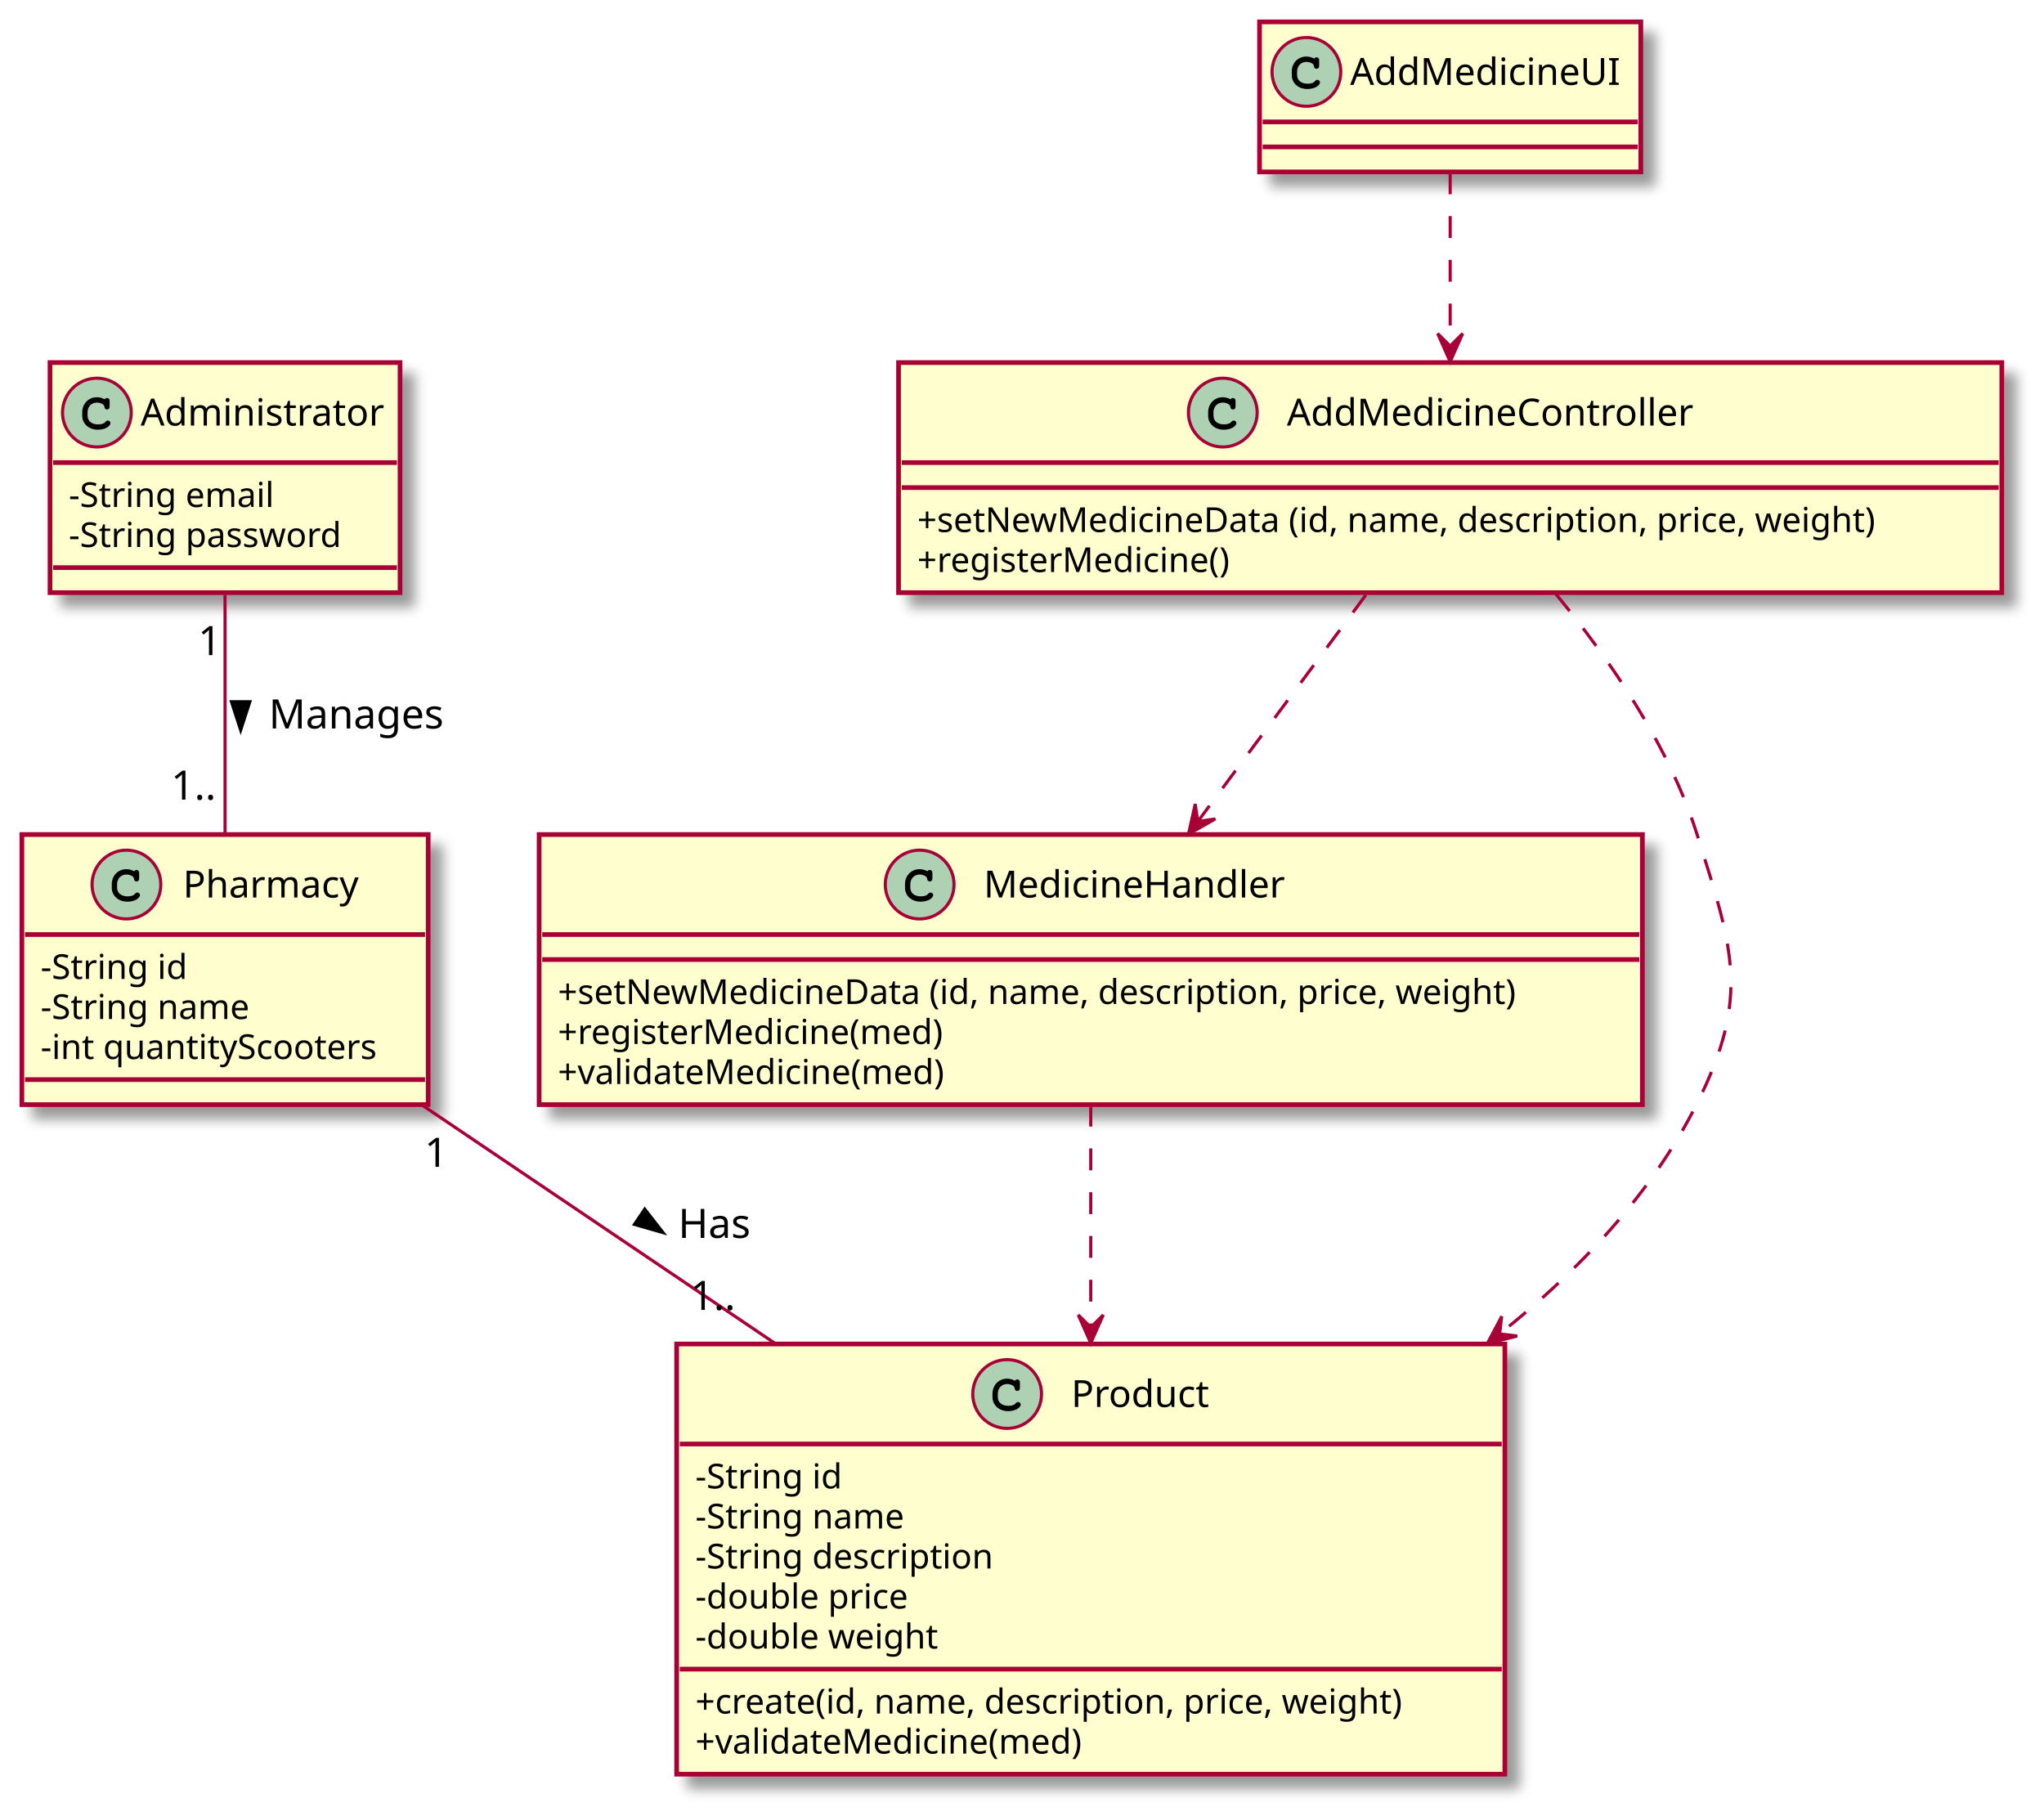
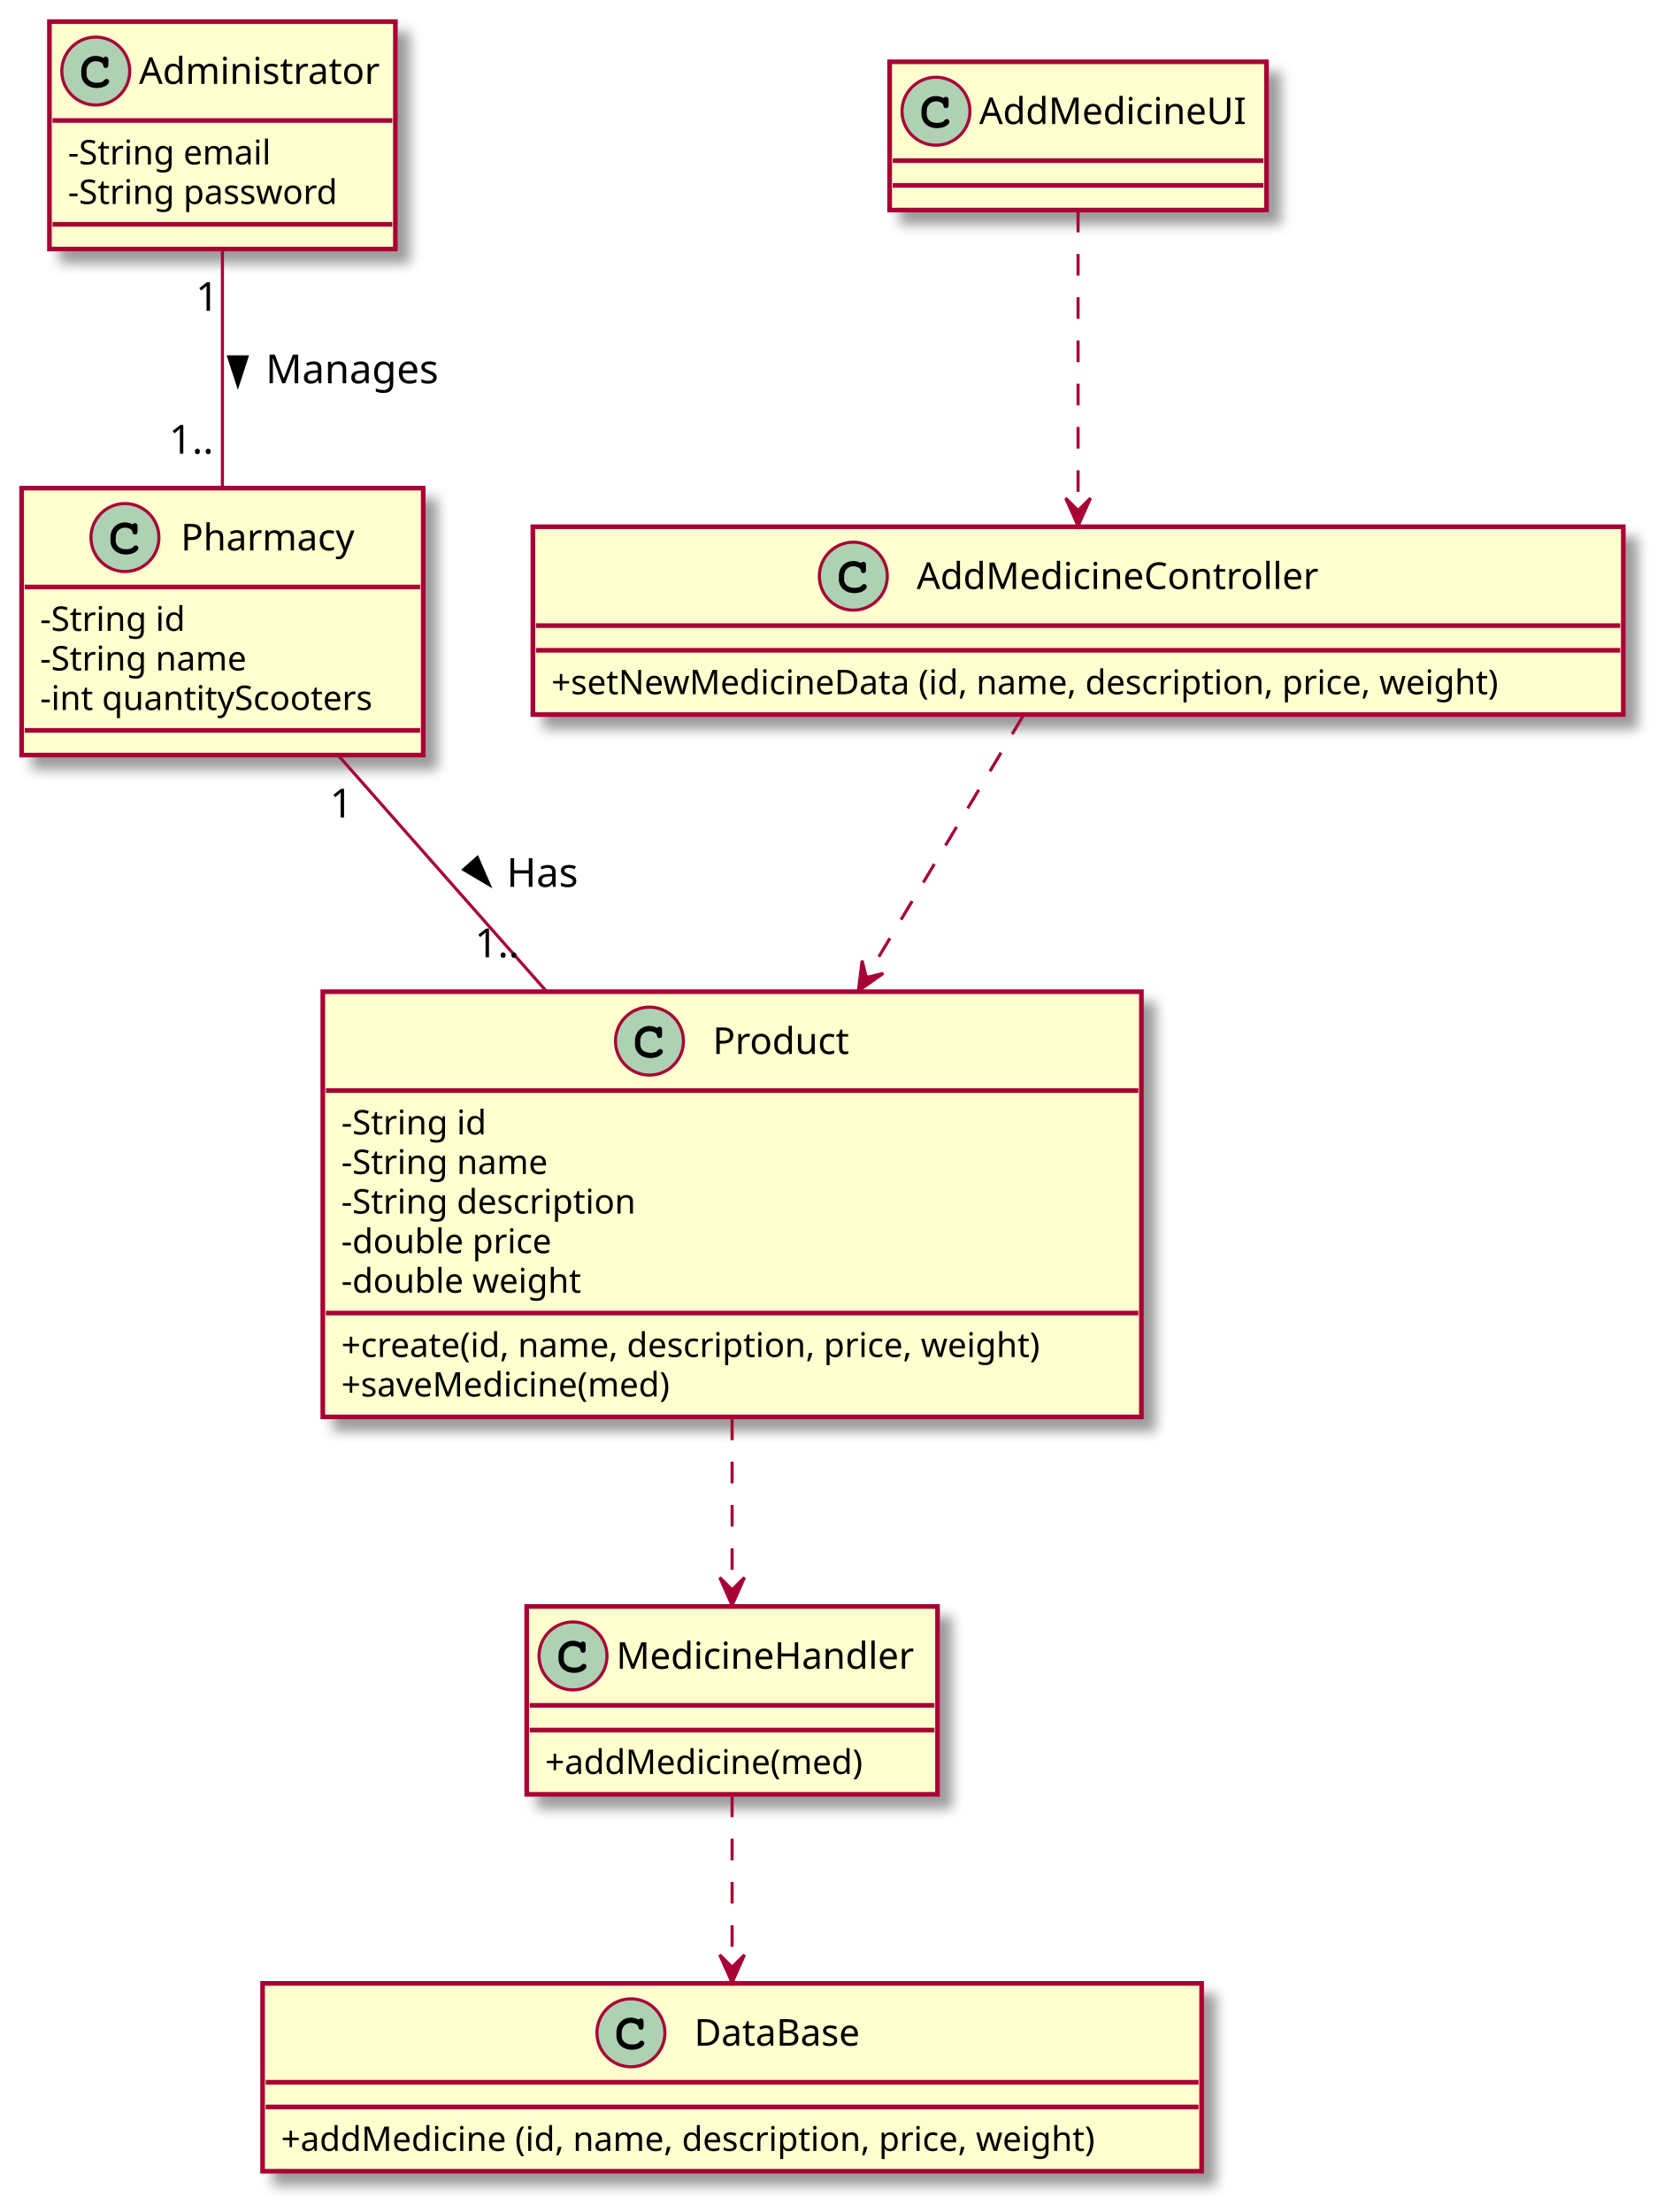
- <svg xmlns="http://www.w3.org/2000/svg" contentScriptType="application/ecmascript" contentStyleType="text/css" height="581px" preserveAspectRatio="none" style="width:654px;height:581px;" version="1.1" viewBox="0 0 654 581" width="654px" zoomAndPan="magnify">
+ <svg xmlns="http://www.w3.org/2000/svg" contentScriptType="application/ecmascript" contentStyleType="text/css" height="716px" preserveAspectRatio="none" style="width:539px;height:716px;" version="1.1" viewBox="0 0 539 716" width="539px" zoomAndPan="magnify">
  <defs>
-     <filter height="300%" id="f550gfqc7z13d" width="300%" x="-1" y="-1">
+     <filter height="300%" id="f1l84ge5ko53r5" width="300%" x="-1" y="-1">
      <feGaussianBlur result="blurOut" stdDeviation="2.0" />
      <feColorMatrix in="blurOut" result="blurOut2" type="matrix" values="0 0 0 0 0 0 0 0 0 0 0 0 0 0 0 0 0 0 .4 0" />
      <feOffset dx="4.0" dy="4.0" in="blurOut2" result="blurOut3" />
      <feBlend in="SourceGraphic" in2="blurOut3" mode="normal" />
    </filter>
  </defs>
  <g>
-     <rect codeLine="6" fill="#FEFECE" filter="url(#f550gfqc7z13d)" height="73.609" id="AddMedicineController" style="stroke:#A80036;stroke-width:1.5;" width="353" x="287.5" y="116" />
-     <ellipse cx="391.25" cy="132" fill="#ADD1B2" rx="11" ry="11" style="stroke:#A80036;stroke-width:1.0;" />
-     <path d="M393.594,127.672 C392.656,127.234 392.062,127.094 391.188,127.094 C388.562,127.094 386.562,129.172 386.562,131.891 L386.562,133.016 C386.562,135.594 388.672,137.484 391.562,137.484 C392.781,137.484 393.938,137.188 394.688,136.641 C395.266,136.234 395.594,135.781 395.594,135.391 C395.594,134.938 395.203,134.547 394.734,134.547 C394.516,134.547 394.312,134.625 394.125,134.812 C393.672,135.297 393.672,135.297 393.484,135.391 C393.062,135.656 392.375,135.781 391.609,135.781 C389.562,135.781 388.266,134.688 388.266,132.984 L388.266,131.891 C388.266,130.109 389.516,128.797 391.25,128.797 C391.828,128.797 392.438,128.953 392.906,129.203 C393.391,129.484 393.562,129.703 393.656,130.109 C393.719,130.516 393.75,130.641 393.891,130.766 C394.031,130.906 394.266,131.016 394.484,131.016 C394.75,131.016 395.016,130.875 395.188,130.656 C395.297,130.5 395.328,130.312 395.328,129.891 L395.328,128.469 C395.328,128.031 395.312,127.906 395.219,127.75 C395.062,127.484 394.781,127.344 394.484,127.344 C394.188,127.344 393.984,127.438 393.766,127.75 L393.594,127.672 Z " fill="#000000" />
-     <text fill="#000000" font-family="sans-serif" font-size="12" lengthAdjust="spacingAndGlyphs" textLength="137" x="411.75" y="136.154">AddMedicineController</text>
-     <line style="stroke:#A80036;stroke-width:1.5;" x1="288.5" x2="639.5" y1="148" y2="148" />
-     <line style="stroke:#A80036;stroke-width:1.5;" x1="288.5" x2="639.5" y1="156" y2="156" />
-     <text fill="#000000" font-family="sans-serif" font-size="11" lengthAdjust="spacingAndGlyphs" textLength="341" x="293.5" y="170.21">+setNewMedicineData (id, name, description, price, weight)</text>
-     <text fill="#000000" font-family="sans-serif" font-size="11" lengthAdjust="spacingAndGlyphs" textLength="112" x="293.5" y="183.015">+registerMedicine()</text>
-     <rect codeLine="11" fill="#FEFECE" filter="url(#f550gfqc7z13d)" height="48" id="AddMedicineUI" style="stroke:#A80036;stroke-width:1.5;" width="122" x="403" y="7" />
-     <ellipse cx="418" cy="23" fill="#ADD1B2" rx="11" ry="11" style="stroke:#A80036;stroke-width:1.0;" />
-     <path d="M420.344,18.672 C419.406,18.234 418.812,18.094 417.938,18.094 C415.312,18.094 413.312,20.172 413.312,22.891 L413.312,24.016 C413.312,26.594 415.422,28.484 418.312,28.484 C419.531,28.484 420.688,28.188 421.438,27.641 C422.016,27.234 422.344,26.781 422.344,26.391 C422.344,25.938 421.953,25.547 421.484,25.547 C421.266,25.547 421.062,25.625 420.875,25.812 C420.422,26.297 420.422,26.297 420.234,26.391 C419.812,26.656 419.125,26.781 418.359,26.781 C416.312,26.781 415.016,25.688 415.016,23.984 L415.016,22.891 C415.016,21.109 416.266,19.797 418,19.797 C418.578,19.797 419.188,19.953 419.656,20.203 C420.141,20.484 420.312,20.703 420.406,21.109 C420.469,21.516 420.5,21.641 420.641,21.766 C420.781,21.906 421.016,22.016 421.234,22.016 C421.5,22.016 421.766,21.875 421.938,21.656 C422.047,21.5 422.078,21.312 422.078,20.891 L422.078,19.469 C422.078,19.031 422.062,18.906 421.969,18.75 C421.812,18.484 421.531,18.344 421.234,18.344 C420.938,18.344 420.734,18.438 420.516,18.75 L420.344,18.672 Z " fill="#000000" />
-     <text fill="#000000" font-family="sans-serif" font-size="12" lengthAdjust="spacingAndGlyphs" textLength="90" x="432" y="27.154">AddMedicineUI</text>
-     <line style="stroke:#A80036;stroke-width:1.5;" x1="404" x2="524" y1="39" y2="39" />
-     <line style="stroke:#A80036;stroke-width:1.5;" x1="404" x2="524" y1="47" y2="47" />
-     <rect codeLine="14" fill="#FEFECE" filter="url(#f550gfqc7z13d)" height="86.414" id="MedicineHandler" style="stroke:#A80036;stroke-width:1.5;" width="353" x="172.5" y="267" />
-     <ellipse cx="294.25" cy="283" fill="#ADD1B2" rx="11" ry="11" style="stroke:#A80036;stroke-width:1.0;" />
-     <path d="M296.594,278.672 C295.656,278.234 295.062,278.094 294.188,278.094 C291.562,278.094 289.562,280.172 289.562,282.891 L289.562,284.016 C289.562,286.594 291.672,288.484 294.562,288.484 C295.781,288.484 296.938,288.188 297.688,287.641 C298.266,287.234 298.594,286.781 298.594,286.391 C298.594,285.938 298.203,285.547 297.734,285.547 C297.516,285.547 297.312,285.625 297.125,285.812 C296.672,286.297 296.672,286.297 296.484,286.391 C296.062,286.656 295.375,286.781 294.609,286.781 C292.562,286.781 291.266,285.688 291.266,283.984 L291.266,282.891 C291.266,281.109 292.516,279.797 294.25,279.797 C294.828,279.797 295.438,279.953 295.906,280.203 C296.391,280.484 296.562,280.703 296.656,281.109 C296.719,281.516 296.75,281.641 296.891,281.766 C297.031,281.906 297.266,282.016 297.484,282.016 C297.75,282.016 298.016,281.875 298.188,281.656 C298.297,281.5 298.328,281.312 298.328,280.891 L298.328,279.469 C298.328,279.031 298.312,278.906 298.219,278.75 C298.062,278.484 297.781,278.344 297.484,278.344 C297.188,278.344 296.984,278.438 296.766,278.75 L296.594,278.672 Z " fill="#000000" />
-     <text fill="#000000" font-family="sans-serif" font-size="12" lengthAdjust="spacingAndGlyphs" textLength="101" x="314.75" y="287.154">MedicineHandler</text>
-     <line style="stroke:#A80036;stroke-width:1.5;" x1="173.5" x2="524.5" y1="299" y2="299" />
-     <line style="stroke:#A80036;stroke-width:1.5;" x1="173.5" x2="524.5" y1="307" y2="307" />
-     <text fill="#000000" font-family="sans-serif" font-size="11" lengthAdjust="spacingAndGlyphs" textLength="341" x="178.5" y="321.21">+setNewMedicineData (id, name, description, price, weight)</text>
-     <text fill="#000000" font-family="sans-serif" font-size="11" lengthAdjust="spacingAndGlyphs" textLength="138" x="178.5" y="334.015">+registerMedicine(med)</text>
-     <text fill="#000000" font-family="sans-serif" font-size="11" lengthAdjust="spacingAndGlyphs" textLength="140" x="178.5" y="346.82">+validateMedicine(med)</text>
-     <rect codeLine="20" fill="#FEFECE" filter="url(#f550gfqc7z13d)" height="137.633" id="Product" style="stroke:#A80036;stroke-width:1.5;" width="265" x="216.5" y="430" />
-     <ellipse cx="322.25" cy="446" fill="#ADD1B2" rx="11" ry="11" style="stroke:#A80036;stroke-width:1.0;" />
-     <path d="M324.594,441.672 C323.656,441.234 323.062,441.094 322.188,441.094 C319.562,441.094 317.562,443.172 317.562,445.891 L317.562,447.016 C317.562,449.594 319.672,451.484 322.562,451.484 C323.781,451.484 324.938,451.188 325.688,450.641 C326.266,450.234 326.594,449.781 326.594,449.391 C326.594,448.938 326.203,448.547 325.734,448.547 C325.516,448.547 325.312,448.625 325.125,448.812 C324.672,449.297 324.672,449.297 324.484,449.391 C324.062,449.656 323.375,449.781 322.609,449.781 C320.562,449.781 319.266,448.688 319.266,446.984 L319.266,445.891 C319.266,444.109 320.516,442.797 322.25,442.797 C322.828,442.797 323.438,442.953 323.906,443.203 C324.391,443.484 324.562,443.703 324.656,444.109 C324.719,444.516 324.75,444.641 324.891,444.766 C325.031,444.906 325.266,445.016 325.484,445.016 C325.75,445.016 326.016,444.875 326.188,444.656 C326.297,444.5 326.328,444.312 326.328,443.891 L326.328,442.469 C326.328,442.031 326.312,441.906 326.219,441.75 C326.062,441.484 325.781,441.344 325.484,441.344 C325.188,441.344 324.984,441.438 324.766,441.75 L324.594,441.672 Z " fill="#000000" />
-     <text fill="#000000" font-family="sans-serif" font-size="12" lengthAdjust="spacingAndGlyphs" textLength="45" x="342.75" y="450.154">Product</text>
-     <line style="stroke:#A80036;stroke-width:1.5;" x1="217.5" x2="480.5" y1="462" y2="462" />
-     <text fill="#000000" font-family="sans-serif" font-size="11" lengthAdjust="spacingAndGlyphs" textLength="51" x="222.5" y="476.21">-String id</text>
-     <text fill="#000000" font-family="sans-serif" font-size="11" lengthAdjust="spacingAndGlyphs" textLength="74" x="222.5" y="489.015">-String name</text>
-     <text fill="#000000" font-family="sans-serif" font-size="11" lengthAdjust="spacingAndGlyphs" textLength="103" x="222.5" y="501.82">-String description</text>
-     <text fill="#000000" font-family="sans-serif" font-size="11" lengthAdjust="spacingAndGlyphs" textLength="75" x="222.5" y="514.625">-double price</text>
-     <text fill="#000000" font-family="sans-serif" font-size="11" lengthAdjust="spacingAndGlyphs" textLength="85" x="222.5" y="527.429">-double weight</text>
-     <line style="stroke:#A80036;stroke-width:1.5;" x1="217.5" x2="480.5" y1="534.023" y2="534.023" />
-     <text fill="#000000" font-family="sans-serif" font-size="11" lengthAdjust="spacingAndGlyphs" textLength="253" x="222.5" y="548.234">+create(id, name, description, price, weight)</text>
-     <text fill="#000000" font-family="sans-serif" font-size="11" lengthAdjust="spacingAndGlyphs" textLength="140" x="222.5" y="561.039">+validateMedicine(med)</text>
-     <rect codeLine="32" fill="#FEFECE" filter="url(#f550gfqc7z13d)" height="73.609" id="Administrator" style="stroke:#A80036;stroke-width:1.5;" width="112" x="16" y="116" />
-     <ellipse cx="31" cy="132" fill="#ADD1B2" rx="11" ry="11" style="stroke:#A80036;stroke-width:1.0;" />
-     <path d="M33.344,127.672 C32.406,127.234 31.812,127.094 30.938,127.094 C28.312,127.094 26.312,129.172 26.312,131.891 L26.312,133.016 C26.312,135.594 28.422,137.484 31.312,137.484 C32.531,137.484 33.688,137.188 34.438,136.641 C35.016,136.234 35.344,135.781 35.344,135.391 C35.344,134.938 34.953,134.547 34.484,134.547 C34.266,134.547 34.062,134.625 33.875,134.812 C33.422,135.297 33.422,135.297 33.234,135.391 C32.812,135.656 32.125,135.781 31.359,135.781 C29.312,135.781 28.016,134.688 28.016,132.984 L28.016,131.891 C28.016,130.109 29.266,128.797 31,128.797 C31.578,128.797 32.188,128.953 32.656,129.203 C33.141,129.484 33.312,129.703 33.406,130.109 C33.469,130.516 33.5,130.641 33.641,130.766 C33.781,130.906 34.016,131.016 34.234,131.016 C34.5,131.016 34.766,130.875 34.938,130.656 C35.047,130.5 35.078,130.312 35.078,129.891 L35.078,128.469 C35.078,128.031 35.062,127.906 34.969,127.75 C34.812,127.484 34.531,127.344 34.234,127.344 C33.938,127.344 33.734,127.438 33.516,127.75 L33.344,127.672 Z " fill="#000000" />
-     <text fill="#000000" font-family="sans-serif" font-size="12" lengthAdjust="spacingAndGlyphs" textLength="80" x="45" y="136.154">Administrator</text>
-     <line style="stroke:#A80036;stroke-width:1.5;" x1="17" x2="127" y1="148" y2="148" />
-     <text fill="#000000" font-family="sans-serif" font-size="11" lengthAdjust="spacingAndGlyphs" textLength="73" x="22" y="162.21">-String email</text>
-     <text fill="#000000" font-family="sans-serif" font-size="11" lengthAdjust="spacingAndGlyphs" textLength="94" x="22" y="175.015">-String password</text>
-     <line style="stroke:#A80036;stroke-width:1.5;" x1="17" x2="127" y1="181.609" y2="181.609" />
-     <rect codeLine="37" fill="#FEFECE" filter="url(#f550gfqc7z13d)" height="86.414" id="Pharmacy" style="stroke:#A80036;stroke-width:1.5;" width="130" x="7" y="267" />
-     <ellipse cx="40.45" cy="283" fill="#ADD1B2" rx="11" ry="11" style="stroke:#A80036;stroke-width:1.0;" />
-     <path d="M42.794,278.672 C41.856,278.234 41.263,278.094 40.388,278.094 C37.763,278.094 35.763,280.172 35.763,282.891 L35.763,284.016 C35.763,286.594 37.872,288.484 40.763,288.484 C41.981,288.484 43.138,288.188 43.888,287.641 C44.466,287.234 44.794,286.781 44.794,286.391 C44.794,285.938 44.403,285.547 43.934,285.547 C43.716,285.547 43.513,285.625 43.325,285.812 C42.872,286.297 42.872,286.297 42.684,286.391 C42.263,286.656 41.575,286.781 40.809,286.781 C38.763,286.781 37.466,285.688 37.466,283.984 L37.466,282.891 C37.466,281.109 38.716,279.797 40.45,279.797 C41.028,279.797 41.638,279.953 42.106,280.203 C42.591,280.484 42.763,280.703 42.856,281.109 C42.919,281.516 42.95,281.641 43.091,281.766 C43.231,281.906 43.466,282.016 43.684,282.016 C43.95,282.016 44.216,281.875 44.388,281.656 C44.497,281.5 44.528,281.312 44.528,280.891 L44.528,279.469 C44.528,279.031 44.513,278.906 44.419,278.75 C44.263,278.484 43.981,278.344 43.684,278.344 C43.388,278.344 43.184,278.438 42.966,278.75 L42.794,278.672 Z " fill="#000000" />
-     <text fill="#000000" font-family="sans-serif" font-size="12" lengthAdjust="spacingAndGlyphs" textLength="57" x="58.55" y="287.154">Pharmacy</text>
-     <line style="stroke:#A80036;stroke-width:1.5;" x1="8" x2="136" y1="299" y2="299" />
-     <text fill="#000000" font-family="sans-serif" font-size="11" lengthAdjust="spacingAndGlyphs" textLength="51" x="13" y="313.21">-String id</text>
-     <text fill="#000000" font-family="sans-serif" font-size="11" lengthAdjust="spacingAndGlyphs" textLength="74" x="13" y="326.015">-String name</text>
-     <text fill="#000000" font-family="sans-serif" font-size="11" lengthAdjust="spacingAndGlyphs" textLength="118" x="13" y="338.82">-int quantityScooters</text>
-     <line style="stroke:#A80036;stroke-width:1.5;" x1="8" x2="136" y1="345.414" y2="345.414" />
-     <path codeLine="44" d="M464,55.137 C464,70.825 464,92.003 464,110.555 " fill="none" id="AddMedicineUI-to-AddMedicineController" style="stroke:#A80036;stroke-width:1.0;stroke-dasharray:7.0,7.0;" />
-     <polygon fill="#A80036" points="464,115.711,468,106.711,464,110.711,460,106.711,464,115.711" style="stroke:#A80036;stroke-width:1.0;" />
-     <path codeLine="45" d="M437.038,190.341 C421.038,211.905 400.595,239.459 383.436,262.586 " fill="none" id="AddMedicineController-to-MedicineHandler" style="stroke:#A80036;stroke-width:1.0;stroke-dasharray:7.0,7.0;" />
-     <polygon fill="#A80036" points="380.272,266.85,388.848,262.006,383.252,262.835,382.423,257.239,380.272,266.85" style="stroke:#A80036;stroke-width:1.0;" />
-     <path codeLine="46" d="M497.829,190.066 C514.967,210.85 534.013,238.46 543,267 C554.48,303.457 560.122,318.827 543,353 C528.562,381.816 505.379,406.375 479.981,426.643 " fill="none" id="AddMedicineController-to-Product" style="stroke:#A80036;stroke-width:1.0;stroke-dasharray:7.0,7.0;" />
-     <polygon fill="#A80036" points="475.887,429.859,485.435,427.445,479.819,426.77,480.493,421.154,475.887,429.859" style="stroke:#A80036;stroke-width:1.0;" />
-     <path codeLine="47" d="M349,353.433 C349,374.459 349,400.456 349,424.58 " fill="none" id="MedicineHandler-to-Product" style="stroke:#A80036;stroke-width:1.0;stroke-dasharray:7.0,7.0;" />
-     <polygon fill="#A80036" points="349,429.697,353,420.697,349,424.697,345,420.697,349,429.697" style="stroke:#A80036;stroke-width:1.0;" />
-     <path codeLine="49" d="M134.51,353.2 C168.019,375.821 210.123,404.246 248.135,429.907 " fill="none" id="Pharmacy-Product" style="stroke:#A80036;stroke-width:1.0;" />
-     <polygon fill="#000000" points="212.144,394.364,206.292,386.867,203.003,391.739,212.144,394.364" style="stroke:#000000;stroke-width:1.0;" />
-     <text fill="#000000" font-family="sans-serif" font-size="13" lengthAdjust="spacingAndGlyphs" textLength="24" x="217" y="396.067">Has</text>
-     <text fill="#000000" font-family="sans-serif" font-size="13" lengthAdjust="spacingAndGlyphs" textLength="8" x="135.835" y="373.325">1</text>
-     <text fill="#000000" font-family="sans-serif" font-size="13" lengthAdjust="spacingAndGlyphs" textLength="16" x="220.908" y="419.101">1..</text>
-     <path codeLine="50" d="M72,190.341 C72,213.247 72,242.912 72,266.85 " fill="none" id="Administrator-Pharmacy" style="stroke:#A80036;stroke-width:1.0;" />
-     <polygon fill="#000000" points="77,233.566,79.939,224.521,74.061,224.521,77,233.566" style="stroke:#000000;stroke-width:1.0;" />
-     <text fill="#000000" font-family="sans-serif" font-size="13" lengthAdjust="spacingAndGlyphs" textLength="57" x="86" y="233.067">Manages</text>
-     <text fill="#000000" font-family="sans-serif" font-size="13" lengthAdjust="spacingAndGlyphs" textLength="8" x="63.362" y="209.596">1</text>
-     <text fill="#000000" font-family="sans-serif" font-size="13" lengthAdjust="spacingAndGlyphs" textLength="16" x="54.725" y="255.822">1..</text>
+     <rect codeLine="3" fill="#FEFECE" filter="url(#f1l84ge5ko53r5)" height="60.805" id="AddMedicineController" style="stroke:#A80036;stroke-width:1.5;" width="353" x="172.5" y="170.5" />
+     <ellipse cx="276.25" cy="186.5" fill="#ADD1B2" rx="11" ry="11" style="stroke:#A80036;stroke-width:1.0;" />
+     <path d="M278.594,182.172 C277.656,181.734 277.062,181.594 276.188,181.594 C273.562,181.594 271.562,183.672 271.562,186.391 L271.562,187.516 C271.562,190.094 273.672,191.984 276.562,191.984 C277.781,191.984 278.938,191.688 279.688,191.141 C280.266,190.734 280.594,190.281 280.594,189.891 C280.594,189.438 280.203,189.047 279.734,189.047 C279.516,189.047 279.312,189.125 279.125,189.312 C278.672,189.797 278.672,189.797 278.484,189.891 C278.062,190.156 277.375,190.281 276.609,190.281 C274.562,190.281 273.266,189.188 273.266,187.484 L273.266,186.391 C273.266,184.609 274.516,183.297 276.25,183.297 C276.828,183.297 277.438,183.453 277.906,183.703 C278.391,183.984 278.562,184.203 278.656,184.609 C278.719,185.016 278.75,185.141 278.891,185.266 C279.031,185.406 279.266,185.516 279.484,185.516 C279.75,185.516 280.016,185.375 280.188,185.156 C280.297,185 280.328,184.812 280.328,184.391 L280.328,182.969 C280.328,182.531 280.312,182.406 280.219,182.25 C280.062,181.984 279.781,181.844 279.484,181.844 C279.188,181.844 278.984,181.938 278.766,182.25 L278.594,182.172 Z " fill="#000000" />
+     <text fill="#000000" font-family="sans-serif" font-size="12" lengthAdjust="spacing" textLength="137" x="296.75" y="190.654">AddMedicineController</text>
+     <line style="stroke:#A80036;stroke-width:1.5;" x1="173.5" x2="524.5" y1="202.5" y2="202.5" />
+     <line style="stroke:#A80036;stroke-width:1.5;" x1="173.5" x2="524.5" y1="210.5" y2="210.5" />
+     <text fill="#000000" font-family="sans-serif" font-size="11" lengthAdjust="spacing" textLength="341" x="178.5" y="224.71">+setNewMedicineData (id, name, description, price, weight)</text>
+     <rect codeLine="7" fill="#FEFECE" filter="url(#f1l84ge5ko53r5)" height="48" id="AddMedicineUI" style="stroke:#A80036;stroke-width:1.5;" width="122" x="288" y="20" />
+     <ellipse cx="303" cy="36" fill="#ADD1B2" rx="11" ry="11" style="stroke:#A80036;stroke-width:1.0;" />
+     <path d="M305.344,31.672 C304.406,31.234 303.812,31.094 302.938,31.094 C300.312,31.094 298.312,33.172 298.312,35.891 L298.312,37.016 C298.312,39.594 300.422,41.484 303.312,41.484 C304.531,41.484 305.688,41.188 306.438,40.641 C307.016,40.234 307.344,39.781 307.344,39.391 C307.344,38.938 306.953,38.547 306.484,38.547 C306.266,38.547 306.062,38.625 305.875,38.812 C305.422,39.297 305.422,39.297 305.234,39.391 C304.812,39.656 304.125,39.781 303.359,39.781 C301.312,39.781 300.016,38.688 300.016,36.984 L300.016,35.891 C300.016,34.109 301.266,32.797 303,32.797 C303.578,32.797 304.188,32.953 304.656,33.203 C305.141,33.484 305.312,33.703 305.406,34.109 C305.469,34.516 305.5,34.641 305.641,34.766 C305.781,34.906 306.016,35.016 306.234,35.016 C306.5,35.016 306.766,34.875 306.938,34.656 C307.047,34.5 307.078,34.312 307.078,33.891 L307.078,32.469 C307.078,32.031 307.062,31.906 306.969,31.75 C306.812,31.484 306.531,31.344 306.234,31.344 C305.938,31.344 305.734,31.438 305.516,31.75 L305.344,31.672 Z " fill="#000000" />
+     <text fill="#000000" font-family="sans-serif" font-size="12" lengthAdjust="spacing" textLength="90" x="317" y="40.154">AddMedicineUI</text>
+     <line style="stroke:#A80036;stroke-width:1.5;" x1="289" x2="409" y1="52" y2="52" />
+     <line style="stroke:#A80036;stroke-width:1.5;" x1="289" x2="409" y1="60" y2="60" />
+     <rect codeLine="10" fill="#FEFECE" filter="url(#f1l84ge5ko53r5)" height="60.805" id="MedicineHandler" style="stroke:#A80036;stroke-width:1.5;" width="133" x="170.5" y="520" />
+     <ellipse cx="185.5" cy="536" fill="#ADD1B2" rx="11" ry="11" style="stroke:#A80036;stroke-width:1.0;" />
+     <path d="M187.844,531.672 C186.906,531.234 186.312,531.094 185.438,531.094 C182.812,531.094 180.812,533.172 180.812,535.891 L180.812,537.016 C180.812,539.594 182.922,541.484 185.812,541.484 C187.031,541.484 188.188,541.188 188.938,540.641 C189.516,540.234 189.844,539.781 189.844,539.391 C189.844,538.938 189.453,538.547 188.984,538.547 C188.766,538.547 188.562,538.625 188.375,538.812 C187.922,539.297 187.922,539.297 187.734,539.391 C187.312,539.656 186.625,539.781 185.859,539.781 C183.812,539.781 182.516,538.688 182.516,536.984 L182.516,535.891 C182.516,534.109 183.766,532.797 185.5,532.797 C186.078,532.797 186.688,532.953 187.156,533.203 C187.641,533.484 187.812,533.703 187.906,534.109 C187.969,534.516 188,534.641 188.141,534.766 C188.281,534.906 188.516,535.016 188.734,535.016 C189,535.016 189.266,534.875 189.438,534.656 C189.547,534.5 189.578,534.312 189.578,533.891 L189.578,532.469 C189.578,532.031 189.562,531.906 189.469,531.75 C189.312,531.484 189.031,531.344 188.734,531.344 C188.438,531.344 188.234,531.438 188.016,531.75 L187.844,531.672 Z " fill="#000000" />
+     <text fill="#000000" font-family="sans-serif" font-size="12" lengthAdjust="spacing" textLength="101" x="199.5" y="540.154">MedicineHandler</text>
+     <line style="stroke:#A80036;stroke-width:1.5;" x1="171.5" x2="302.5" y1="552" y2="552" />
+     <line style="stroke:#A80036;stroke-width:1.5;" x1="171.5" x2="302.5" y1="560" y2="560" />
+     <text fill="#000000" font-family="sans-serif" font-size="11" lengthAdjust="spacing" textLength="115" x="176.5" y="574.21">+addMedicine(med)</text>
+     <rect codeLine="14" fill="#FEFECE" filter="url(#f1l84ge5ko53r5)" height="60.805" id="DataBase" style="stroke:#A80036;stroke-width:1.5;" width="304" x="85" y="642" />
+     <ellipse cx="204.25" cy="658" fill="#ADD1B2" rx="11" ry="11" style="stroke:#A80036;stroke-width:1.0;" />
+     <path d="M206.594,653.672 C205.656,653.234 205.062,653.094 204.188,653.094 C201.562,653.094 199.562,655.172 199.562,657.891 L199.562,659.016 C199.562,661.594 201.672,663.484 204.562,663.484 C205.781,663.484 206.938,663.188 207.688,662.641 C208.266,662.234 208.594,661.781 208.594,661.391 C208.594,660.938 208.203,660.547 207.734,660.547 C207.516,660.547 207.312,660.625 207.125,660.812 C206.672,661.297 206.672,661.297 206.484,661.391 C206.062,661.656 205.375,661.781 204.609,661.781 C202.562,661.781 201.266,660.688 201.266,658.984 L201.266,657.891 C201.266,656.109 202.516,654.797 204.25,654.797 C204.828,654.797 205.438,654.953 205.906,655.203 C206.391,655.484 206.562,655.703 206.656,656.109 C206.719,656.516 206.75,656.641 206.891,656.766 C207.031,656.906 207.266,657.016 207.484,657.016 C207.75,657.016 208.016,656.875 208.188,656.656 C208.297,656.5 208.328,656.312 208.328,655.891 L208.328,654.469 C208.328,654.031 208.312,653.906 208.219,653.75 C208.062,653.484 207.781,653.344 207.484,653.344 C207.188,653.344 206.984,653.438 206.766,653.75 L206.594,653.672 Z " fill="#000000" />
+     <text fill="#000000" font-family="sans-serif" font-size="12" lengthAdjust="spacing" textLength="57" x="224.75" y="662.154">DataBase</text>
+     <line style="stroke:#A80036;stroke-width:1.5;" x1="86" x2="388" y1="674" y2="674" />
+     <line style="stroke:#A80036;stroke-width:1.5;" x1="86" x2="388" y1="682" y2="682" />
+     <text fill="#000000" font-family="sans-serif" font-size="11" lengthAdjust="spacing" textLength="292" x="91" y="696.21">+addMedicine (id, name, description, price, weight)</text>
+     <rect codeLine="18" fill="#FEFECE" filter="url(#f1l84ge5ko53r5)" height="137.633" id="Product" style="stroke:#A80036;stroke-width:1.5;" width="265" x="104.5" y="321" />
+     <ellipse cx="210.25" cy="337" fill="#ADD1B2" rx="11" ry="11" style="stroke:#A80036;stroke-width:1.0;" />
+     <path d="M212.594,332.672 C211.656,332.234 211.062,332.094 210.188,332.094 C207.562,332.094 205.562,334.172 205.562,336.891 L205.562,338.016 C205.562,340.594 207.672,342.484 210.562,342.484 C211.781,342.484 212.938,342.188 213.688,341.641 C214.266,341.234 214.594,340.781 214.594,340.391 C214.594,339.938 214.203,339.547 213.734,339.547 C213.516,339.547 213.312,339.625 213.125,339.812 C212.672,340.297 212.672,340.297 212.484,340.391 C212.062,340.656 211.375,340.781 210.609,340.781 C208.562,340.781 207.266,339.688 207.266,337.984 L207.266,336.891 C207.266,335.109 208.516,333.797 210.25,333.797 C210.828,333.797 211.438,333.953 211.906,334.203 C212.391,334.484 212.562,334.703 212.656,335.109 C212.719,335.516 212.75,335.641 212.891,335.766 C213.031,335.906 213.266,336.016 213.484,336.016 C213.75,336.016 214.016,335.875 214.188,335.656 C214.297,335.5 214.328,335.312 214.328,334.891 L214.328,333.469 C214.328,333.031 214.312,332.906 214.219,332.75 C214.062,332.484 213.781,332.344 213.484,332.344 C213.188,332.344 212.984,332.438 212.766,332.75 L212.594,332.672 Z " fill="#000000" />
+     <text fill="#000000" font-family="sans-serif" font-size="12" lengthAdjust="spacing" textLength="45" x="230.75" y="341.154">Product</text>
+     <line style="stroke:#A80036;stroke-width:1.5;" x1="105.5" x2="368.5" y1="353" y2="353" />
+     <text fill="#000000" font-family="sans-serif" font-size="11" lengthAdjust="spacing" textLength="51" x="110.5" y="367.21">-String id</text>
+     <text fill="#000000" font-family="sans-serif" font-size="11" lengthAdjust="spacing" textLength="74" x="110.5" y="380.015">-String name</text>
+     <text fill="#000000" font-family="sans-serif" font-size="11" lengthAdjust="spacing" textLength="103" x="110.5" y="392.82">-String description</text>
+     <text fill="#000000" font-family="sans-serif" font-size="11" lengthAdjust="spacing" textLength="75" x="110.5" y="405.625">-double price</text>
+     <text fill="#000000" font-family="sans-serif" font-size="11" lengthAdjust="spacing" textLength="85" x="110.5" y="418.429">-double weight</text>
+     <line style="stroke:#A80036;stroke-width:1.5;" x1="105.5" x2="368.5" y1="425.023" y2="425.023" />
+     <text fill="#000000" font-family="sans-serif" font-size="11" lengthAdjust="spacing" textLength="253" x="110.5" y="439.234">+create(id, name, description, price, weight)</text>
+     <text fill="#000000" font-family="sans-serif" font-size="11" lengthAdjust="spacing" textLength="122" x="110.5" y="452.039">+saveMedicine(med)</text>
+     <rect codeLine="29" fill="#FEFECE" filter="url(#f1l84ge5ko53r5)" height="73.609" id="Administrator" style="stroke:#A80036;stroke-width:1.5;" width="112" x="16" y="7" />
+     <ellipse cx="31" cy="23" fill="#ADD1B2" rx="11" ry="11" style="stroke:#A80036;stroke-width:1.0;" />
+     <path d="M33.344,18.672 C32.406,18.234 31.812,18.094 30.938,18.094 C28.312,18.094 26.312,20.172 26.312,22.891 L26.312,24.016 C26.312,26.594 28.422,28.484 31.312,28.484 C32.531,28.484 33.688,28.188 34.438,27.641 C35.016,27.234 35.344,26.781 35.344,26.391 C35.344,25.938 34.953,25.547 34.484,25.547 C34.266,25.547 34.062,25.625 33.875,25.812 C33.422,26.297 33.422,26.297 33.234,26.391 C32.812,26.656 32.125,26.781 31.359,26.781 C29.312,26.781 28.016,25.688 28.016,23.984 L28.016,22.891 C28.016,21.109 29.266,19.797 31,19.797 C31.578,19.797 32.188,19.953 32.656,20.203 C33.141,20.484 33.312,20.703 33.406,21.109 C33.469,21.516 33.5,21.641 33.641,21.766 C33.781,21.906 34.016,22.016 34.234,22.016 C34.5,22.016 34.766,21.875 34.938,21.656 C35.047,21.5 35.078,21.312 35.078,20.891 L35.078,19.469 C35.078,19.031 35.062,18.906 34.969,18.75 C34.812,18.484 34.531,18.344 34.234,18.344 C33.938,18.344 33.734,18.438 33.516,18.75 L33.344,18.672 Z " fill="#000000" />
+     <text fill="#000000" font-family="sans-serif" font-size="12" lengthAdjust="spacing" textLength="80" x="45" y="27.154">Administrator</text>
+     <line style="stroke:#A80036;stroke-width:1.5;" x1="17" x2="127" y1="39" y2="39" />
+     <text fill="#000000" font-family="sans-serif" font-size="11" lengthAdjust="spacing" textLength="73" x="22" y="53.21">-String email</text>
+     <text fill="#000000" font-family="sans-serif" font-size="11" lengthAdjust="spacing" textLength="94" x="22" y="66.015">-String password</text>
+     <line style="stroke:#A80036;stroke-width:1.5;" x1="17" x2="127" y1="72.609" y2="72.609" />
+     <rect codeLine="34" fill="#FEFECE" filter="url(#f1l84ge5ko53r5)" height="86.414" id="Pharmacy" style="stroke:#A80036;stroke-width:1.5;" width="130" x="7" y="158" />
+     <ellipse cx="40.45" cy="174" fill="#ADD1B2" rx="11" ry="11" style="stroke:#A80036;stroke-width:1.0;" />
+     <path d="M42.794,169.672 C41.856,169.234 41.263,169.094 40.388,169.094 C37.763,169.094 35.763,171.172 35.763,173.891 L35.763,175.016 C35.763,177.594 37.872,179.484 40.763,179.484 C41.981,179.484 43.138,179.188 43.888,178.641 C44.466,178.234 44.794,177.781 44.794,177.391 C44.794,176.938 44.403,176.547 43.934,176.547 C43.716,176.547 43.513,176.625 43.325,176.812 C42.872,177.297 42.872,177.297 42.684,177.391 C42.263,177.656 41.575,177.781 40.809,177.781 C38.763,177.781 37.466,176.688 37.466,174.984 L37.466,173.891 C37.466,172.109 38.716,170.797 40.45,170.797 C41.028,170.797 41.638,170.953 42.106,171.203 C42.591,171.484 42.763,171.703 42.856,172.109 C42.919,172.516 42.95,172.641 43.091,172.766 C43.231,172.906 43.466,173.016 43.684,173.016 C43.95,173.016 44.216,172.875 44.388,172.656 C44.497,172.5 44.528,172.312 44.528,171.891 L44.528,170.469 C44.528,170.031 44.513,169.906 44.419,169.75 C44.263,169.484 43.981,169.344 43.684,169.344 C43.388,169.344 43.184,169.438 42.966,169.75 L42.794,169.672 Z " fill="#000000" />
+     <text fill="#000000" font-family="sans-serif" font-size="12" lengthAdjust="spacing" textLength="57" x="58.55" y="178.154">Pharmacy</text>
+     <line style="stroke:#A80036;stroke-width:1.5;" x1="8" x2="136" y1="190" y2="190" />
+     <text fill="#000000" font-family="sans-serif" font-size="11" lengthAdjust="spacing" textLength="51" x="13" y="204.21">-String id</text>
+     <text fill="#000000" font-family="sans-serif" font-size="11" lengthAdjust="spacing" textLength="74" x="13" y="217.015">-String name</text>
+     <text fill="#000000" font-family="sans-serif" font-size="11" lengthAdjust="spacing" textLength="118" x="13" y="229.82">-int quantityScooters</text>
+     <line style="stroke:#A80036;stroke-width:1.5;" x1="8" x2="136" y1="236.414" y2="236.414" />
+     <path codeLine="40" d="M349,68.205 C349,93.912 349,135.635 349,165.245 " fill="none" id="AddMedicineUI-to-AddMedicineController" style="stroke:#A80036;stroke-width:1.0;stroke-dasharray:7.0,7.0;" />
+     <polygon fill="#A80036" points="349,170.256,353,161.256,349,165.256,345,161.256,349,170.256" style="stroke:#A80036;stroke-width:1.0;" />
+     <path codeLine="41" d="M331.253,231.631 C317.614,254.404 298.175,286.859 280.491,316.386 " fill="none" id="AddMedicineController-to-Product" style="stroke:#A80036;stroke-width:1.0;stroke-dasharray:7.0,7.0;" />
+     <polygon fill="#A80036" points="277.895,320.72,285.95,315.053,280.464,316.43,279.086,310.943,277.895,320.72" style="stroke:#A80036;stroke-width:1.0;" />
+     <path codeLine="42" d="M237,459.138 C237,478.135 237,498 237,514.251 " fill="none" id="Product-to-MedicineHandler" style="stroke:#A80036;stroke-width:1.0;stroke-dasharray:7.0,7.0;" />
+     <polygon fill="#A80036" points="237,519.618,241,510.618,237,514.618,233,510.618,237,519.618" style="stroke:#A80036;stroke-width:1.0;" />
+     <path codeLine="43" d="M237,581.163 C237,597.894 237,618.896 237,636.438 " fill="none" id="MedicineHandler-to-DataBase" style="stroke:#A80036;stroke-width:1.0;stroke-dasharray:7.0,7.0;" />
+     <polygon fill="#A80036" points="237,641.762,241,632.762,237,636.762,233,632.762,237,641.762" style="stroke:#A80036;stroke-width:1.0;" />
+     <path codeLine="45" d="M109.441,244.433 C129.313,266.955 154.217,295.179 176.733,320.697 " fill="none" id="Pharmacy-Product" style="stroke:#A80036;stroke-width:1.0;" />
+     <polygon fill="#000000" points="158.308,286.316,154.527,277.589,150.12,281.478,158.308,286.316" style="stroke:#000000;stroke-width:1.0;" />
+     <text fill="#000000" font-family="sans-serif" font-size="13" lengthAdjust="spacing" textLength="24" x="164" y="287.067">Has</text>
+     <text fill="#000000" font-family="sans-serif" font-size="13" lengthAdjust="spacing" textLength="8" x="106.771" y="264.595">1</text>
+     <text fill="#000000" font-family="sans-serif" font-size="13" lengthAdjust="spacing" textLength="16" x="153.693" y="309.869">1..</text>
+     <path codeLine="46" d="M72,81.341 C72,104.247 72,133.912 72,157.85 " fill="none" id="Administrator-Pharmacy" style="stroke:#A80036;stroke-width:1.0;" />
+     <polygon fill="#000000" points="77,124.566,79.939,115.521,74.061,115.521,77,124.566" style="stroke:#000000;stroke-width:1.0;" />
+     <text fill="#000000" font-family="sans-serif" font-size="13" lengthAdjust="spacing" textLength="57" x="86" y="124.067">Manages</text>
+     <text fill="#000000" font-family="sans-serif" font-size="13" lengthAdjust="spacing" textLength="8" x="63.362" y="100.596">1</text>
+     <text fill="#000000" font-family="sans-serif" font-size="13" lengthAdjust="spacing" textLength="16" x="54.725" y="146.822">1..</text>
  </g>
</svg>
